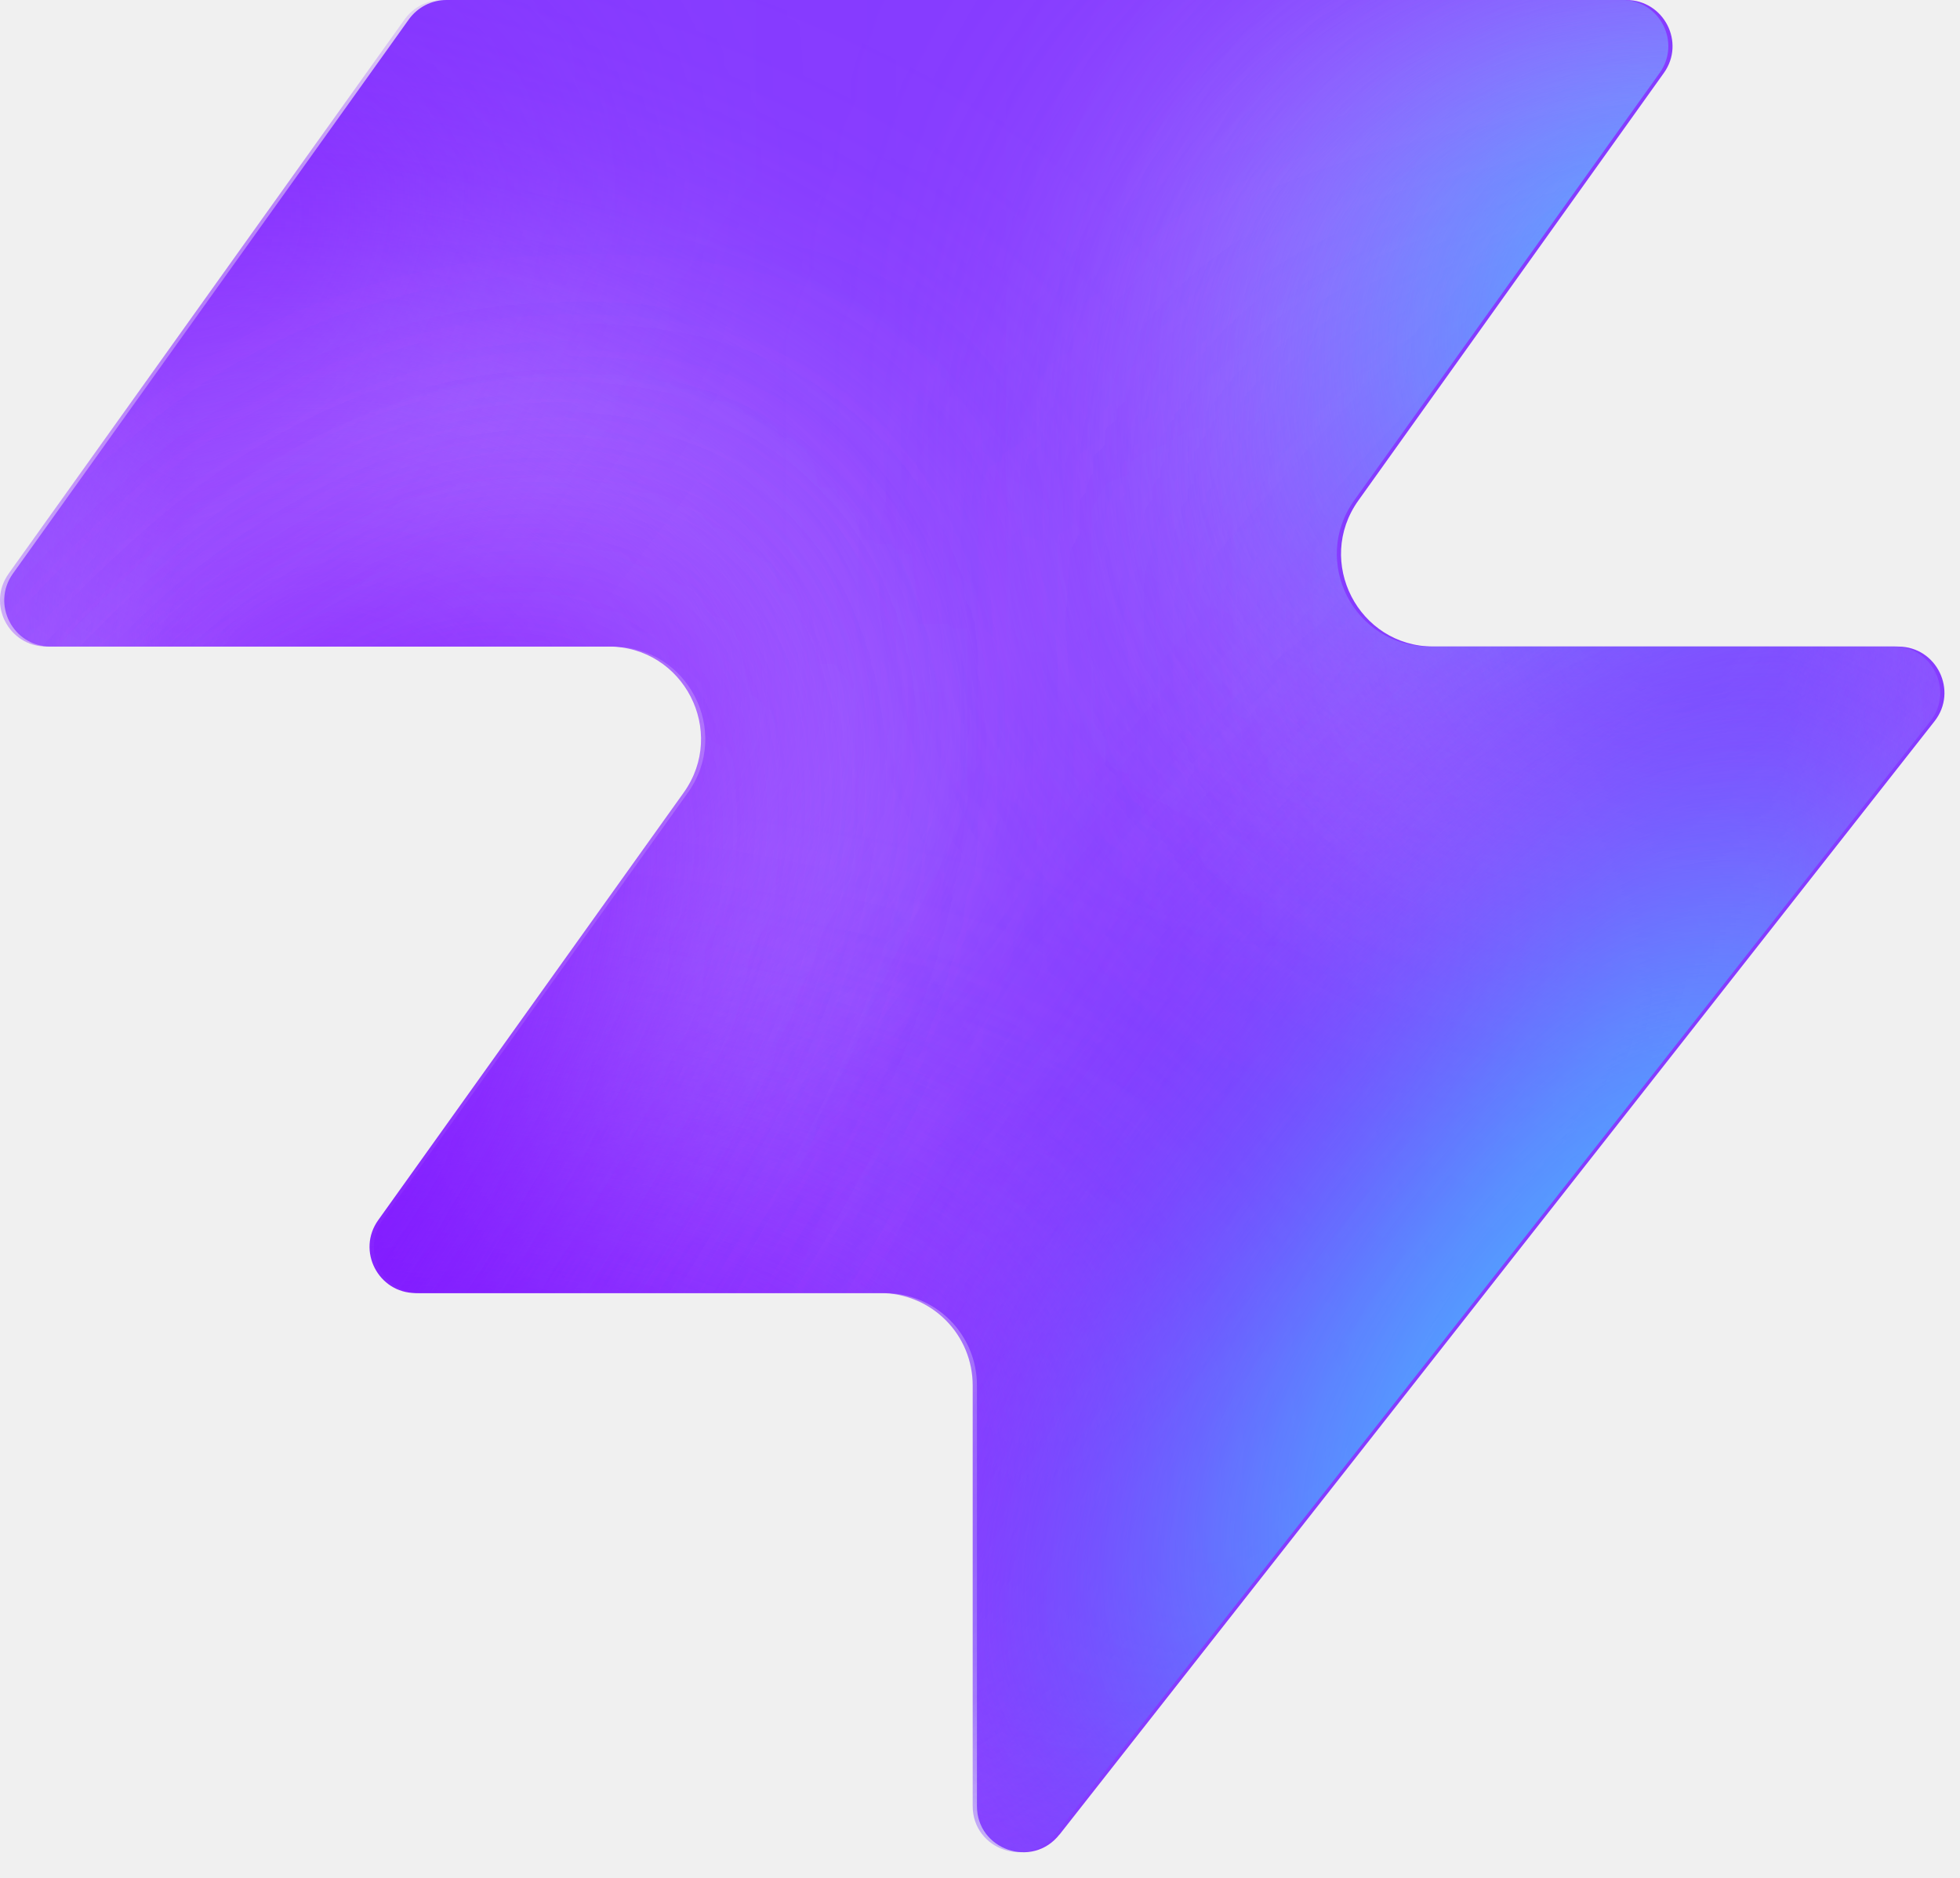
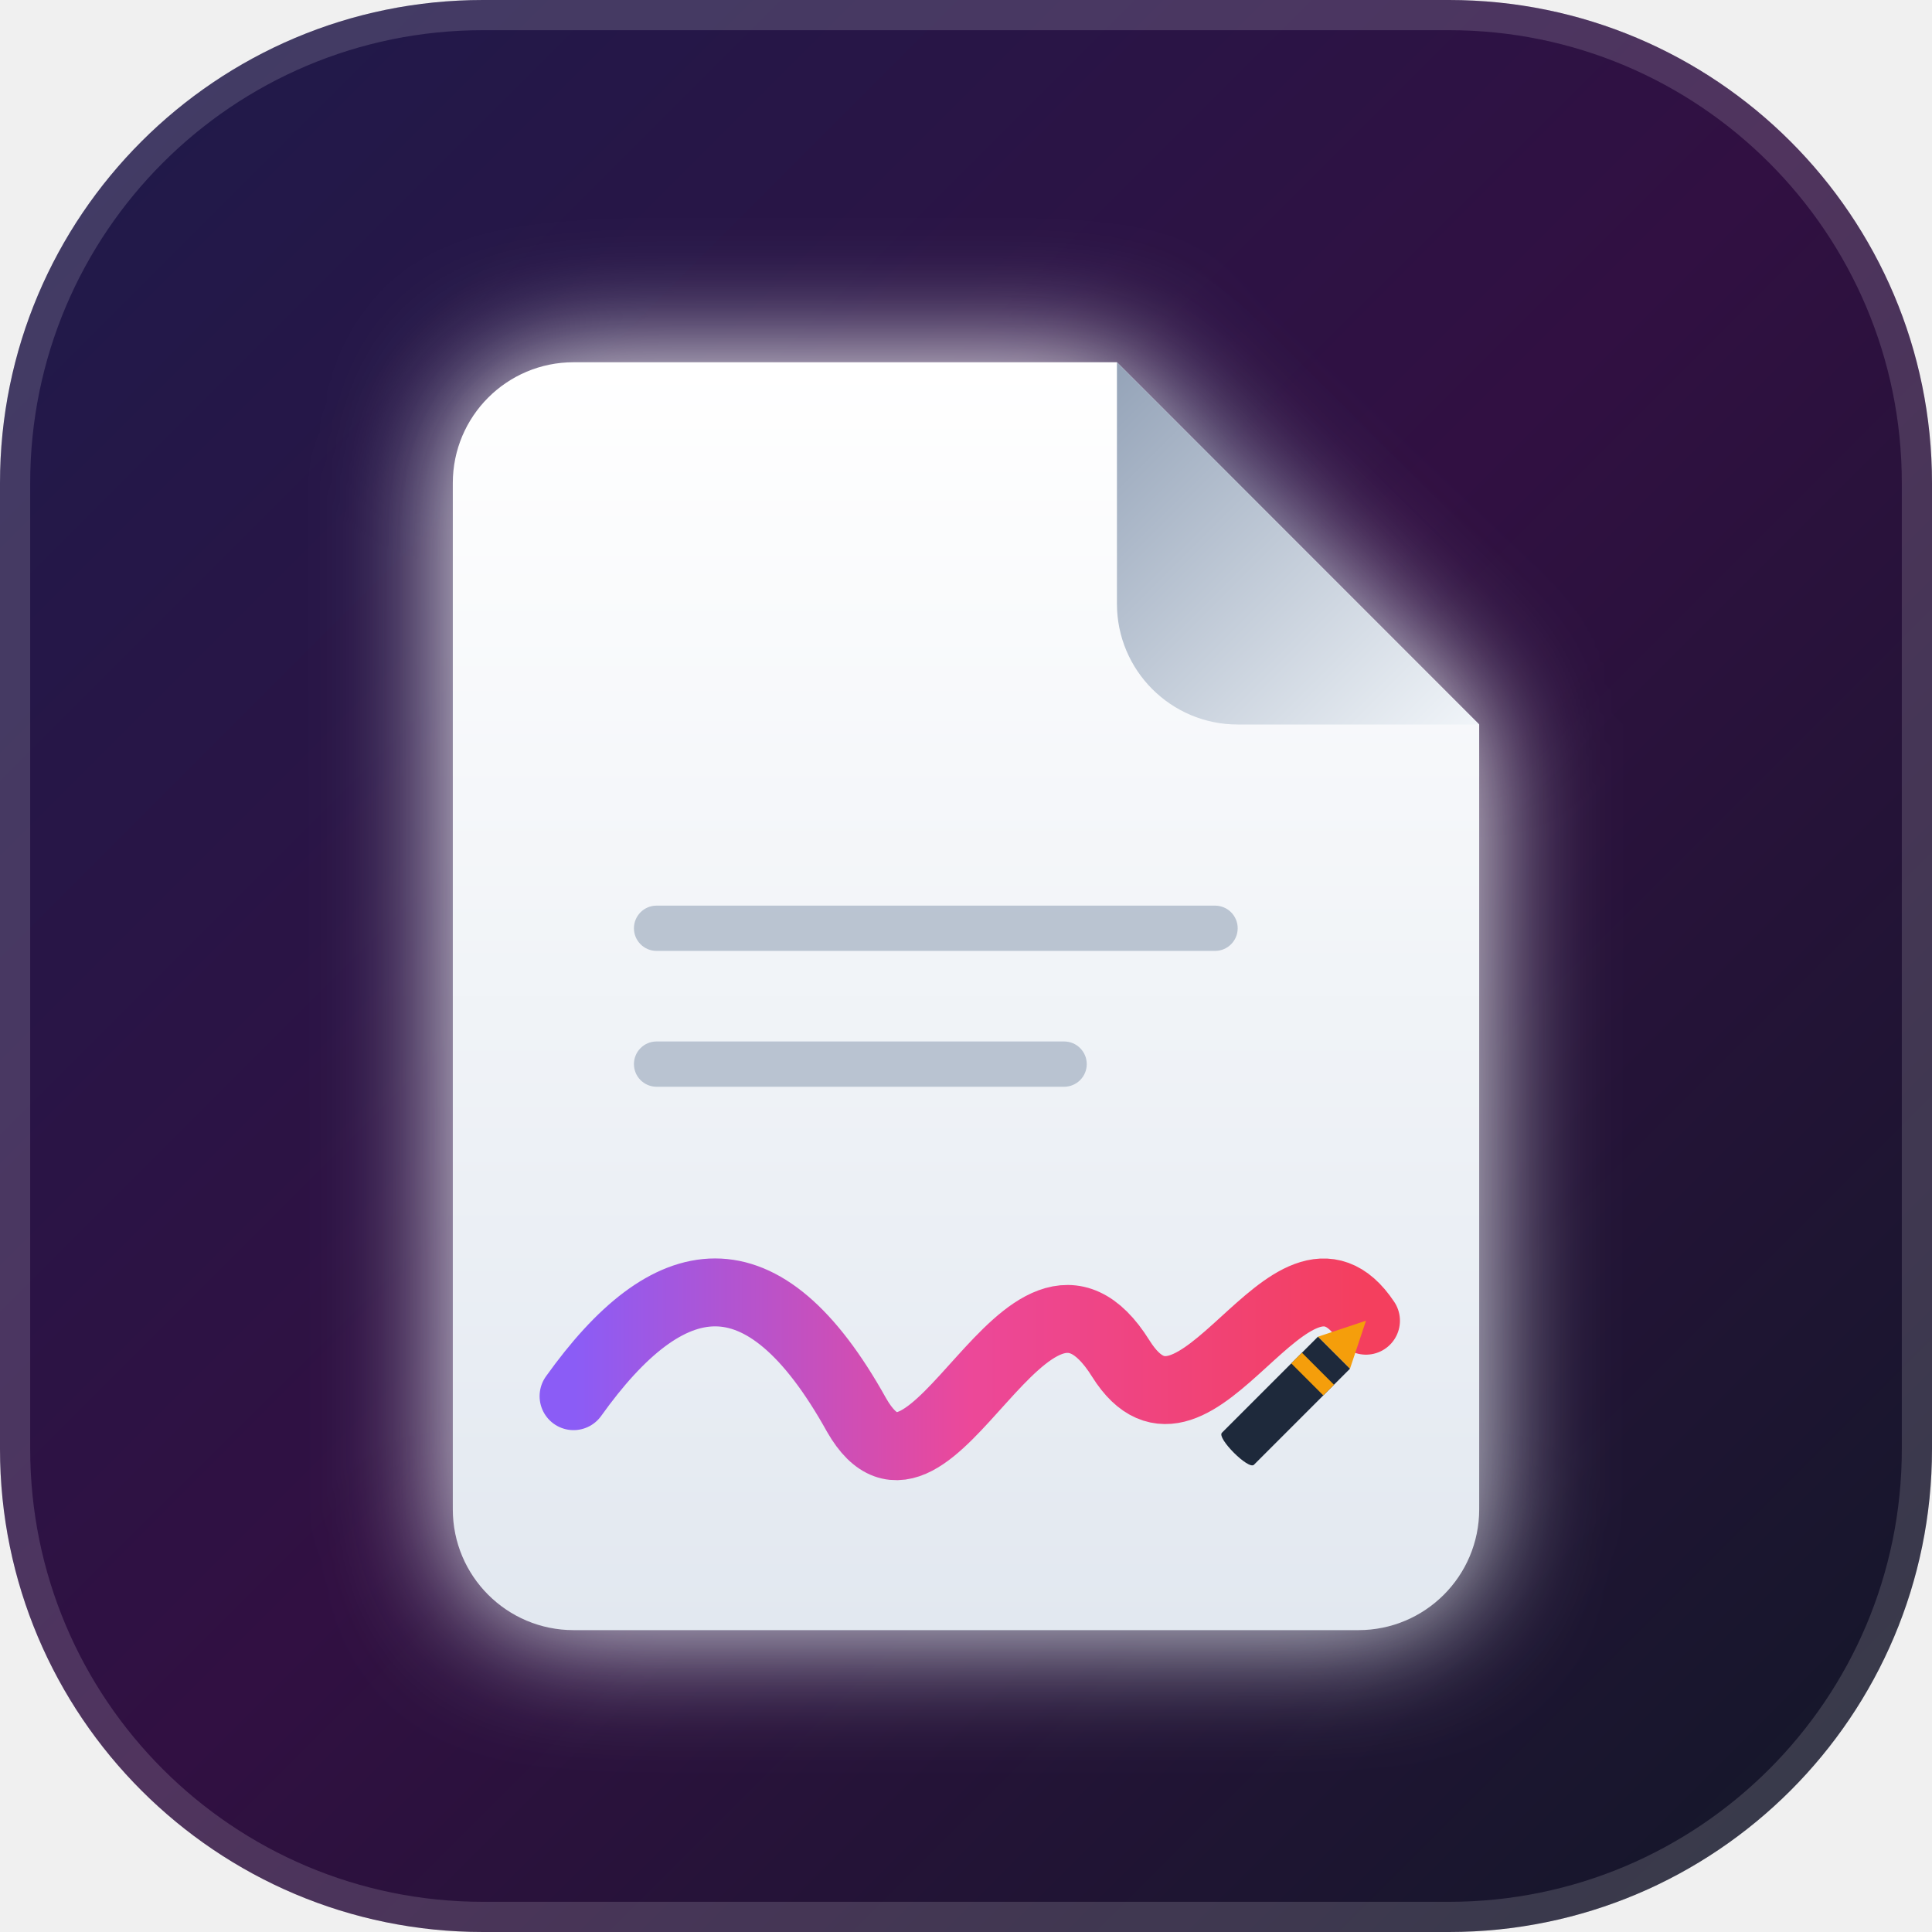
- <svg xmlns="http://www.w3.org/2000/svg" width="48" height="46" fill="none" viewBox="0 0 48 46">
-   <path fill="#863bff" d="M25.946 44.938c-.664.845-2.021.375-2.021-.698V33.937a2.26 2.26 0 0 0-2.262-2.262H10.287c-.92 0-1.456-1.04-.92-1.788l7.48-10.471c1.07-1.497 0-3.578-1.842-3.578H1.237c-.92 0-1.456-1.04-.92-1.788L10.013.474c.214-.297.556-.474.92-.474h28.894c.92 0 1.456 1.04.92 1.788l-7.48 10.471c-1.07 1.498 0 3.579 1.842 3.579h11.377c.943 0 1.473 1.088.89 1.83L25.947 44.94z" style="fill:#863bff;fill:color(display-p3 .525 .23 1);fill-opacity:1" />
-   <mask id="a" width="48" height="46" x="0" y="0" maskUnits="userSpaceOnUse" style="mask-type:alpha">
-     <path fill="#000" d="M25.842 44.938c-.664.844-2.021.375-2.021-.698V33.937a2.26 2.26 0 0 0-2.262-2.262H10.183c-.92 0-1.456-1.04-.92-1.788l7.48-10.471c1.07-1.498 0-3.579-1.842-3.579H1.133c-.92 0-1.456-1.04-.92-1.787L9.91.473c.214-.297.556-.474.92-.474h28.894c.92 0 1.456 1.04.92 1.788l-7.48 10.471c-1.07 1.498 0 3.578 1.842 3.578h11.377c.943 0 1.473 1.088.89 1.832L25.843 44.94z" style="fill:#000;fill-opacity:1" />
-   </mask>
-   <g mask="url(#a)">
-     <g filter="url(#b)">
-       <ellipse cx="5.508" cy="14.704" fill="#ede6ff" rx="5.508" ry="14.704" style="fill:#ede6ff;fill:color(display-p3 .927 .903 1);fill-opacity:1" transform="matrix(.00324 1 1 -.00324 -4.47 31.516)" />
-     </g>
-     <g filter="url(#c)">
-       <ellipse cx="10.399" cy="29.851" fill="#ede6ff" rx="10.399" ry="29.851" style="fill:#ede6ff;fill:color(display-p3 .927 .903 1);fill-opacity:1" transform="matrix(.00324 1 1 -.00324 -39.328 7.883)" />
-     </g>
-     <g filter="url(#d)">
-       <ellipse cx="5.508" cy="30.487" fill="#7e14ff" rx="5.508" ry="30.487" style="fill:#7e14ff;fill:color(display-p3 .492 .077 1);fill-opacity:1" transform="rotate(89.814 -25.913 -14.639)scale(1 -1)" />
-     </g>
-     <g filter="url(#e)">
-       <ellipse cx="5.508" cy="30.599" fill="#7e14ff" rx="5.508" ry="30.599" style="fill:#7e14ff;fill:color(display-p3 .492 .077 1);fill-opacity:1" transform="rotate(89.814 -32.644 -3.334)scale(1 -1)" />
-     </g>
-     <g filter="url(#f)">
-       <ellipse cx="5.508" cy="30.599" fill="#7e14ff" rx="5.508" ry="30.599" style="fill:#7e14ff;fill:color(display-p3 .492 .077 1);fill-opacity:1" transform="matrix(.00324 1 1 -.00324 -34.34 30.47)" />
-     </g>
-     <g filter="url(#g)">
-       <ellipse cx="14.072" cy="22.078" fill="#ede6ff" rx="14.072" ry="22.078" style="fill:#ede6ff;fill:color(display-p3 .927 .903 1);fill-opacity:1" transform="rotate(93.35 24.506 48.493)scale(-1 1)" />
-     </g>
-     <g filter="url(#h)">
-       <ellipse cx="3.47" cy="21.501" fill="#7e14ff" rx="3.47" ry="21.501" style="fill:#7e14ff;fill:color(display-p3 .492 .077 1);fill-opacity:1" transform="rotate(89.009 28.708 47.59)scale(-1 1)" />
-     </g>
-     <g filter="url(#i)">
-       <ellipse cx="3.47" cy="21.501" fill="#7e14ff" rx="3.47" ry="21.501" style="fill:#7e14ff;fill:color(display-p3 .492 .077 1);fill-opacity:1" transform="rotate(89.009 28.708 47.59)scale(-1 1)" />
-     </g>
-     <g filter="url(#j)">
-       <ellipse cx=".387" cy="8.972" fill="#7e14ff" rx="4.407" ry="29.108" style="fill:#7e14ff;fill:color(display-p3 .492 .077 1);fill-opacity:1" transform="rotate(39.51 .387 8.972)" />
-     </g>
-     <g filter="url(#k)">
-       <ellipse cx="47.523" cy="-6.092" fill="#7e14ff" rx="4.407" ry="29.108" style="fill:#7e14ff;fill:color(display-p3 .492 .077 1);fill-opacity:1" transform="rotate(37.892 47.523 -6.092)" />
-     </g>
-     <g filter="url(#l)">
-       <ellipse cx="41.412" cy="6.333" fill="#47bfff" rx="5.971" ry="9.665" style="fill:#47bfff;fill:color(display-p3 .28 .748 1);fill-opacity:1" transform="rotate(37.892 41.412 6.333)" />
-     </g>
-     <g filter="url(#m)">
-       <ellipse cx="-1.879" cy="38.332" fill="#7e14ff" rx="4.407" ry="29.108" style="fill:#7e14ff;fill:color(display-p3 .492 .077 1);fill-opacity:1" transform="rotate(37.892 -1.88 38.332)" />
-     </g>
-     <g filter="url(#n)">
-       <ellipse cx="-1.879" cy="38.332" fill="#7e14ff" rx="4.407" ry="29.108" style="fill:#7e14ff;fill:color(display-p3 .492 .077 1);fill-opacity:1" transform="rotate(37.892 -1.88 38.332)" />
-     </g>
-     <g filter="url(#o)">
-       <ellipse cx="35.651" cy="29.907" fill="#7e14ff" rx="4.407" ry="29.108" style="fill:#7e14ff;fill:color(display-p3 .492 .077 1);fill-opacity:1" transform="rotate(37.892 35.651 29.907)" />
-     </g>
-     <g filter="url(#p)">
-       <ellipse cx="38.418" cy="32.4" fill="#47bfff" rx="5.971" ry="15.297" style="fill:#47bfff;fill:color(display-p3 .28 .748 1);fill-opacity:1" transform="rotate(37.892 38.418 32.4)" />
-     </g>
+ <svg xmlns="http://www.w3.org/2000/svg" viewBox="0 0 512 512" fill="none">
+   <defs>
+     <linearGradient id="bgGrad" x1="0%" y1="0%" x2="100%" y2="100%">
+       <stop offset="0%" stop-color="#1E1B4B" />
+       <stop offset="50%" stop-color="#311042" />
+       <stop offset="100%" stop-color="#111827" />
+     </linearGradient>
+     <linearGradient id="docGrad" x1="0%" y1="0%" x2="0%" y2="100%">
+       <stop offset="0%" stop-color="#FFFFFF" />
+       <stop offset="100%" stop-color="#E2E8F0" />
+     </linearGradient>
+     <filter id="glow" x="-20%" y="-20%" width="140%" height="140%">
+       <feGaussianBlur stdDeviation="16" result="blur" />
+       <feComposite in="SourceGraphic" in2="blur" operator="over" />
+     </filter>
+     <linearGradient id="sigGrad" x1="0%" y1="0%" x2="100%" y2="0%">
+       <stop offset="0%" stop-color="#8B5CF6" />
+       <stop offset="50%" stop-color="#EC4899" />
+       <stop offset="100%" stop-color="#F43F5E" />
+     </linearGradient>
+     <linearGradient id="foldGrad" x1="0%" y1="0%" x2="100%" y2="100%">
+       <stop offset="0%" stop-color="#94A3B8" />
+       <stop offset="100%" stop-color="#F1F5F9" />
+     </linearGradient>
+   </defs>
+   <rect width="512" height="512" rx="128" fill="url(#bgGrad)" />
+   <rect x="4" y="4" width="504" height="504" rx="124" stroke="#ffffff" stroke-opacity="0.15" stroke-width="8" />
+   <g filter="url(#glow)">
+     <path d="M152 96h144l96 96v208c0 17.673-14.327 32-32 32H152c-17.673 0-32-14.327-32-32V128c0-17.673 14.327-32 32-32z" fill="url(#docGrad)" />
+     <path d="M296 96v64c0 17.673 14.327 32 32 32h64z" fill="url(#foldGrad)" />
  </g>
-   <defs>
-     <filter id="b" width="60.045" height="41.654" x="-19.77" y="16.149" color-interpolation-filters="sRGB" filterUnits="userSpaceOnUse">
-       <feFlood flood-opacity="0" result="BackgroundImageFix" />
-       <feBlend in="SourceGraphic" in2="BackgroundImageFix" result="shape" />
-       <feGaussianBlur result="effect1_foregroundBlur_2002_17158" stdDeviation="7.659" />
-     </filter>
-     <filter id="c" width="90.34" height="51.437" x="-54.613" y="-7.533" color-interpolation-filters="sRGB" filterUnits="userSpaceOnUse">
-       <feFlood flood-opacity="0" result="BackgroundImageFix" />
-       <feBlend in="SourceGraphic" in2="BackgroundImageFix" result="shape" />
-       <feGaussianBlur result="effect1_foregroundBlur_2002_17158" stdDeviation="7.659" />
-     </filter>
-     <filter id="d" width="79.355" height="29.4" x="-49.64" y="2.03" color-interpolation-filters="sRGB" filterUnits="userSpaceOnUse">
-       <feFlood flood-opacity="0" result="BackgroundImageFix" />
-       <feBlend in="SourceGraphic" in2="BackgroundImageFix" result="shape" />
-       <feGaussianBlur result="effect1_foregroundBlur_2002_17158" stdDeviation="4.596" />
-     </filter>
-     <filter id="e" width="79.579" height="29.4" x="-45.045" y="20.029" color-interpolation-filters="sRGB" filterUnits="userSpaceOnUse">
-       <feFlood flood-opacity="0" result="BackgroundImageFix" />
-       <feBlend in="SourceGraphic" in2="BackgroundImageFix" result="shape" />
-       <feGaussianBlur result="effect1_foregroundBlur_2002_17158" stdDeviation="4.596" />
-     </filter>
-     <filter id="f" width="79.579" height="29.4" x="-43.513" y="21.178" color-interpolation-filters="sRGB" filterUnits="userSpaceOnUse">
-       <feFlood flood-opacity="0" result="BackgroundImageFix" />
-       <feBlend in="SourceGraphic" in2="BackgroundImageFix" result="shape" />
-       <feGaussianBlur result="effect1_foregroundBlur_2002_17158" stdDeviation="4.596" />
-     </filter>
-     <filter id="g" width="74.749" height="58.852" x="15.756" y="-17.901" color-interpolation-filters="sRGB" filterUnits="userSpaceOnUse">
-       <feFlood flood-opacity="0" result="BackgroundImageFix" />
-       <feBlend in="SourceGraphic" in2="BackgroundImageFix" result="shape" />
-       <feGaussianBlur result="effect1_foregroundBlur_2002_17158" stdDeviation="7.659" />
-     </filter>
-     <filter id="h" width="61.377" height="25.362" x="23.548" y="2.284" color-interpolation-filters="sRGB" filterUnits="userSpaceOnUse">
-       <feFlood flood-opacity="0" result="BackgroundImageFix" />
-       <feBlend in="SourceGraphic" in2="BackgroundImageFix" result="shape" />
-       <feGaussianBlur result="effect1_foregroundBlur_2002_17158" stdDeviation="4.596" />
-     </filter>
-     <filter id="i" width="61.377" height="25.362" x="23.548" y="2.284" color-interpolation-filters="sRGB" filterUnits="userSpaceOnUse">
-       <feFlood flood-opacity="0" result="BackgroundImageFix" />
-       <feBlend in="SourceGraphic" in2="BackgroundImageFix" result="shape" />
-       <feGaussianBlur result="effect1_foregroundBlur_2002_17158" stdDeviation="4.596" />
-     </filter>
-     <filter id="j" width="56.045" height="63.649" x="-27.636" y="-22.853" color-interpolation-filters="sRGB" filterUnits="userSpaceOnUse">
-       <feFlood flood-opacity="0" result="BackgroundImageFix" />
-       <feBlend in="SourceGraphic" in2="BackgroundImageFix" result="shape" />
-       <feGaussianBlur result="effect1_foregroundBlur_2002_17158" stdDeviation="4.596" />
-     </filter>
-     <filter id="k" width="54.814" height="64.646" x="20.116" y="-38.415" color-interpolation-filters="sRGB" filterUnits="userSpaceOnUse">
-       <feFlood flood-opacity="0" result="BackgroundImageFix" />
-       <feBlend in="SourceGraphic" in2="BackgroundImageFix" result="shape" />
-       <feGaussianBlur result="effect1_foregroundBlur_2002_17158" stdDeviation="4.596" />
-     </filter>
-     <filter id="l" width="33.541" height="35.313" x="24.641" y="-11.323" color-interpolation-filters="sRGB" filterUnits="userSpaceOnUse">
-       <feFlood flood-opacity="0" result="BackgroundImageFix" />
-       <feBlend in="SourceGraphic" in2="BackgroundImageFix" result="shape" />
-       <feGaussianBlur result="effect1_foregroundBlur_2002_17158" stdDeviation="4.596" />
-     </filter>
-     <filter id="m" width="54.814" height="64.646" x="-29.286" y="6.009" color-interpolation-filters="sRGB" filterUnits="userSpaceOnUse">
-       <feFlood flood-opacity="0" result="BackgroundImageFix" />
-       <feBlend in="SourceGraphic" in2="BackgroundImageFix" result="shape" />
-       <feGaussianBlur result="effect1_foregroundBlur_2002_17158" stdDeviation="4.596" />
-     </filter>
-     <filter id="n" width="54.814" height="64.646" x="-29.286" y="6.009" color-interpolation-filters="sRGB" filterUnits="userSpaceOnUse">
-       <feFlood flood-opacity="0" result="BackgroundImageFix" />
-       <feBlend in="SourceGraphic" in2="BackgroundImageFix" result="shape" />
-       <feGaussianBlur result="effect1_foregroundBlur_2002_17158" stdDeviation="4.596" />
-     </filter>
-     <filter id="o" width="54.814" height="64.646" x="8.244" y="-2.416" color-interpolation-filters="sRGB" filterUnits="userSpaceOnUse">
-       <feFlood flood-opacity="0" result="BackgroundImageFix" />
-       <feBlend in="SourceGraphic" in2="BackgroundImageFix" result="shape" />
-       <feGaussianBlur result="effect1_foregroundBlur_2002_17158" stdDeviation="4.596" />
-     </filter>
-     <filter id="p" width="39.409" height="43.623" x="18.713" y="10.588" color-interpolation-filters="sRGB" filterUnits="userSpaceOnUse">
-       <feFlood flood-opacity="0" result="BackgroundImageFix" />
-       <feBlend in="SourceGraphic" in2="BackgroundImageFix" result="shape" />
-       <feGaussianBlur result="effect1_foregroundBlur_2002_17158" stdDeviation="4.596" />
-     </filter>
-   </defs>
+   <rect x="168" y="240" width="160" height="12" rx="6" fill="#94A3B8" opacity="0.6" />
+   <rect x="168" y="276" width="120" height="12" rx="6" fill="#94A3B8" opacity="0.6" />
+   <path d="M152 370 c 25 -35, 50 -40, 75 5 c 20 35, 45 -55, 70 -15 c 20 32, 45 -40, 65 -10" stroke="url(#sigGrad)" stroke-width="18" stroke-linecap="round" stroke-linejoin="round" />
+   <g transform="translate(362, 350) rotate(45)">
+     <path d="M 0 0 L -6 12 L 6 12 Z" fill="#F59E0B" />
+     <path d="M -6 12 L -6 48 C -6 50, 6 50, 6 48 L 6 12 Z" fill="#1E293B" />
+     <rect x="-6" y="18" width="12" height="4" fill="#F59E0B" />
+   </g>
</svg>
